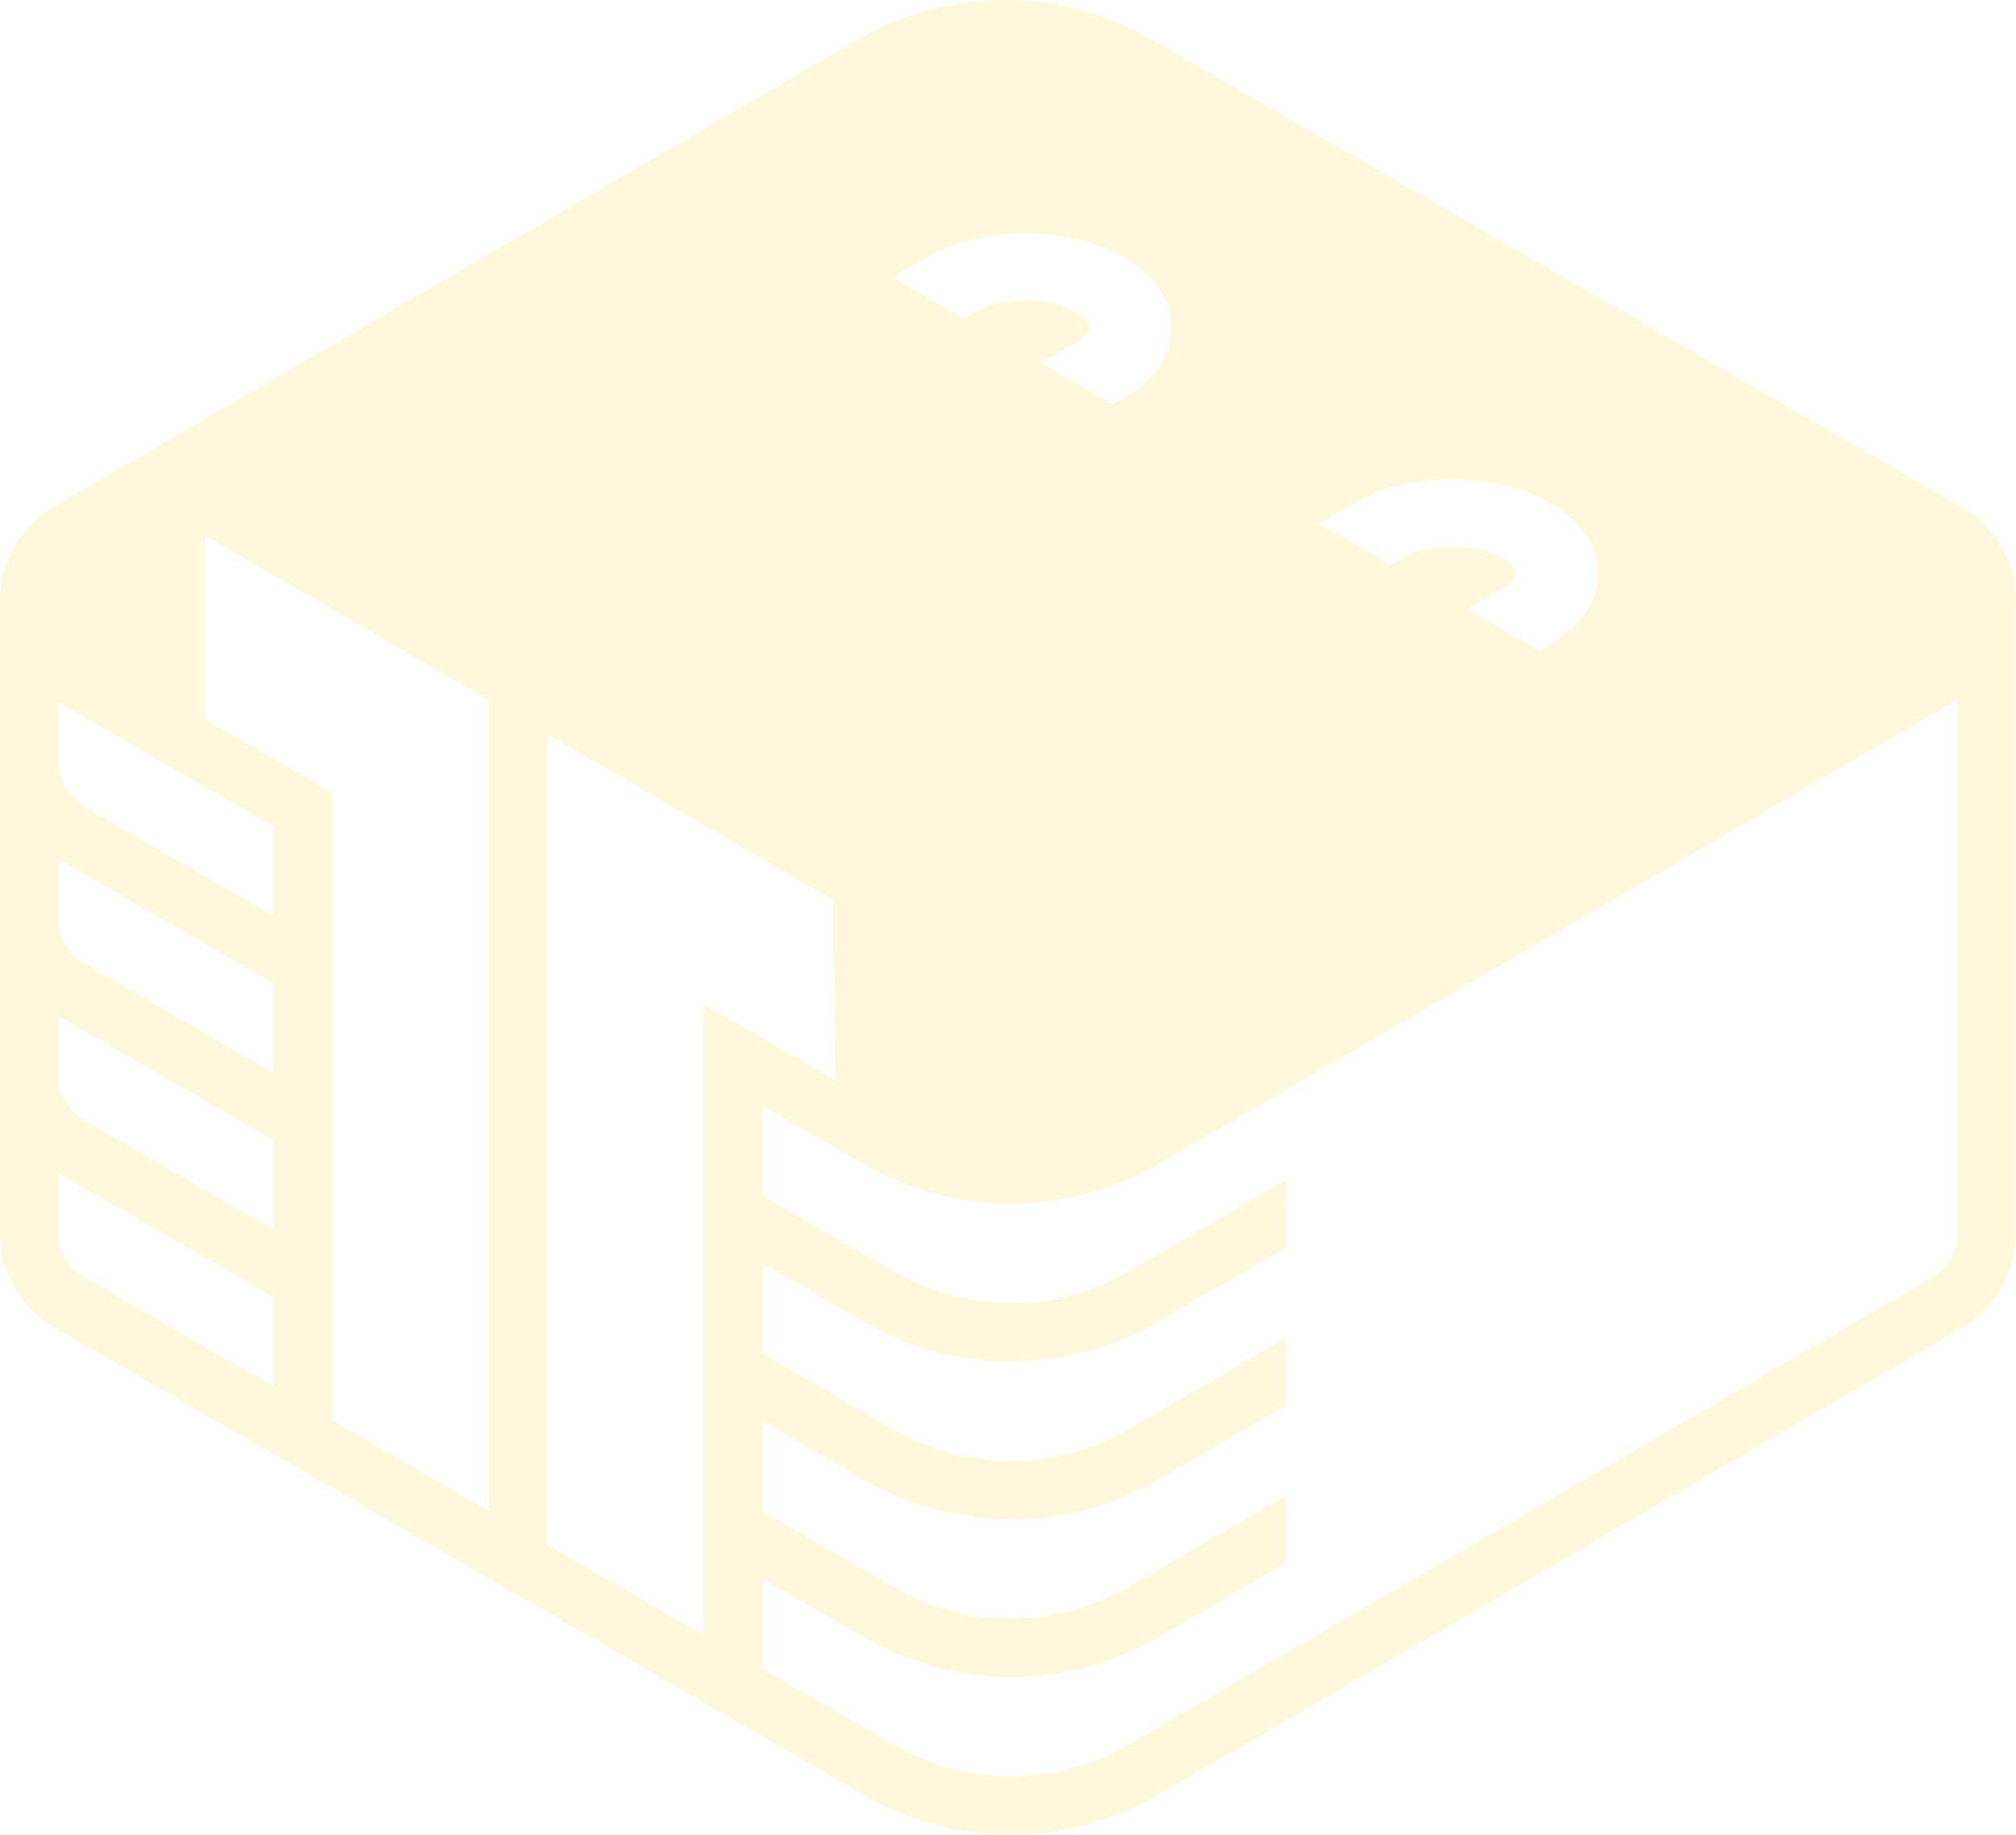
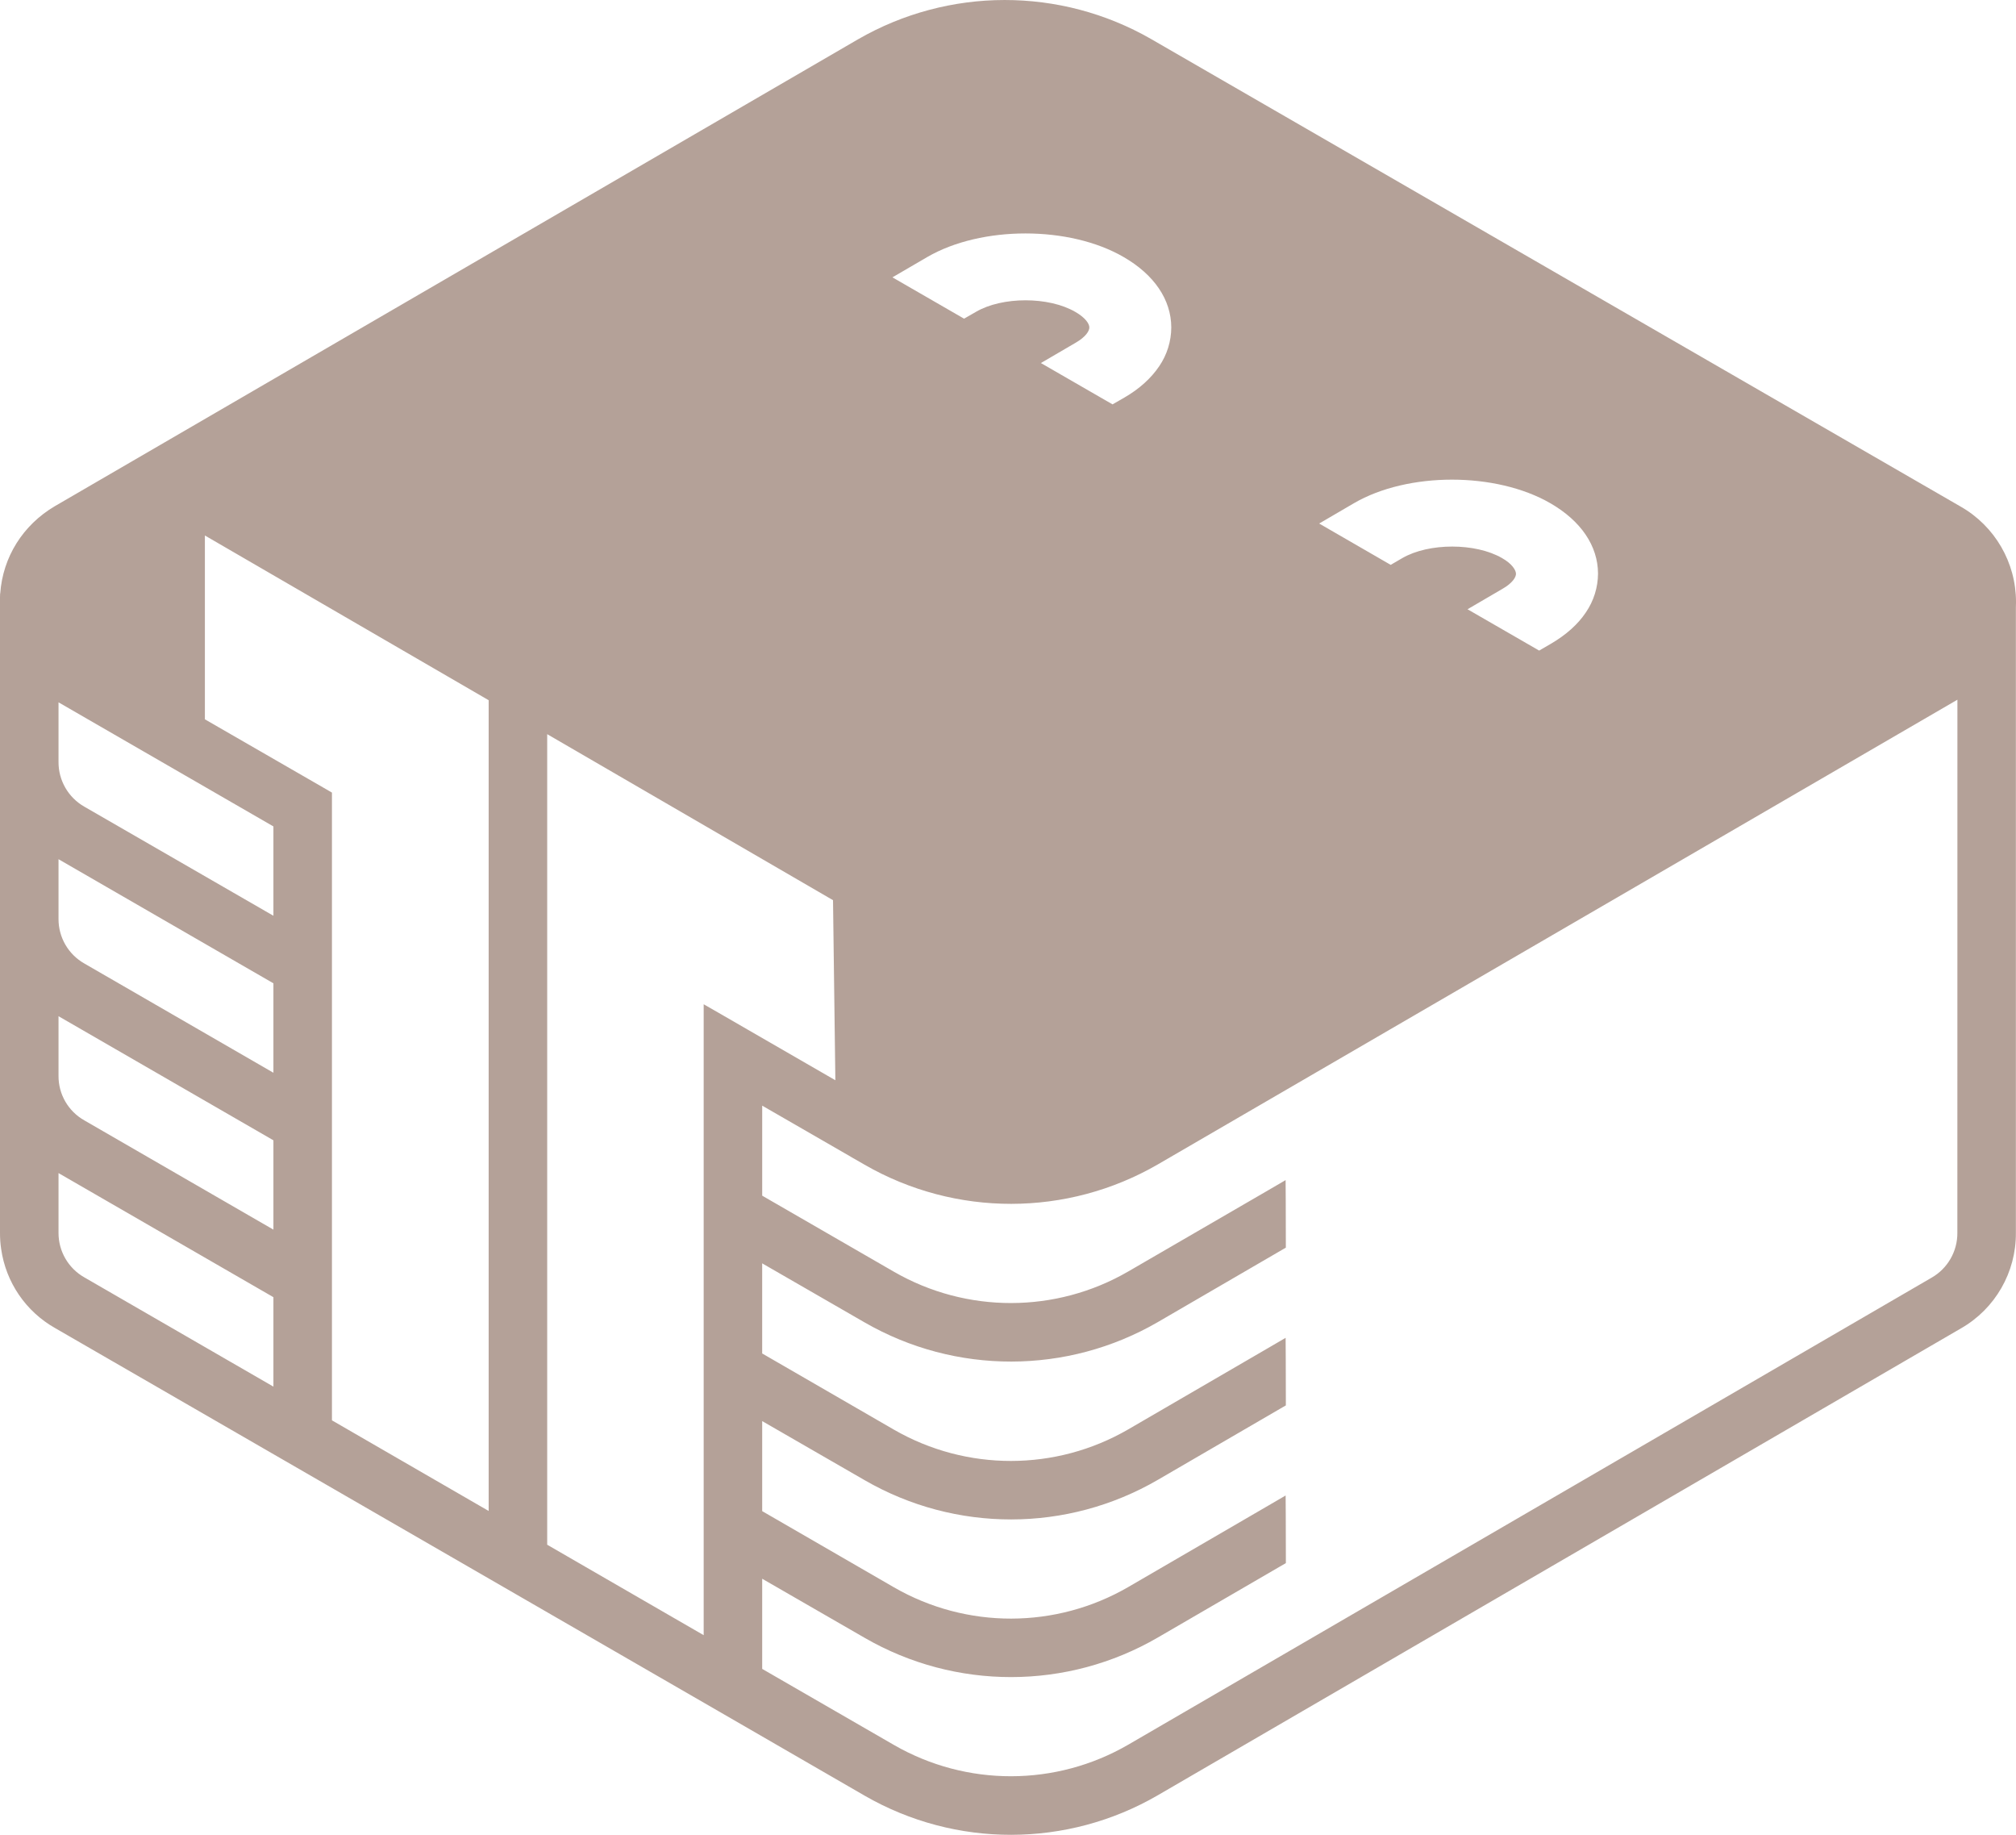
<svg xmlns="http://www.w3.org/2000/svg" viewBox="0 0 1574.31 1432.45">
  <defs>
-     <style>.cls-1{fill:#FFF8DC;}</style>
+     <style>.cls-1{fill:#b4a198;}</style>
  </defs>
  <g id="Layer_2" data-name="Layer 2">
    <g id="Layer_1-2" data-name="Layer 1">
      <path class="cls-1" d="M1531.08,395.5,898.85,30.44A229.44,229.44,0,0,0,670,30.71L42.77,395.22C17.82,409.94,2.19,435,.18,463.32H.09L0,466.24V962.56a82.75,82.75,0,0,0,.91,12.61,84.59,84.59,0,0,0,42.14,61.7l517.88,299,114.35,66.09a228.6,228.6,0,0,0,228.87-.37l109.13-63.43,518.07-301.08a85.24,85.24,0,0,0,42.87-74.67V474.28c0-1.55.09-3,.09-4.2A85.69,85.69,0,0,0,1531.08,395.5Zm-473.74-2.65c42.05-24.5,110.87-24.5,153.28,0,24,13.8,37.2,33.36,37.29,54.93a54.2,54.2,0,0,1-9.5,30.35c-6.21,9.32-15.45,17.54-27.33,24.49l-9.14,5.3L1146,475.66l27.24-15.91c8-4.57,10.69-9.23,10.6-11.88s-2.83-7.59-10.88-12.16c-20.74-12-57.12-12-77.87,0L1086,441l-55.85-32.27ZM724.18,200.63c42.23-24.5,111-24.5,153.19,0,24,13.8,37.2,33.36,37.29,54.93a54,54,0,0,1-9.41,30.34c-6.22,9.24-15.36,17.65-27.24,24.5l-9.23,5.3-55.94-32.26,27.24-15.91c7.86-4.57,10.6-9.14,10.6-11.88s-2.83-7.49-11-12.16c-20.74-12.06-57-12.06-77.6,0l-9.23,5.3-55.94-32.26ZM213.51,1082.57,65.9,997.29a39.8,39.8,0,0,1-20.2-34.83V915.85l167.81,96.89Zm0-122.57L65.9,874.72a39.59,39.59,0,0,1-20.2-34.83V793.37l167.81,96.89Zm0-122.48L65.9,752.24a39.8,39.8,0,0,1-20.2-34.83V670.8l167.81,96.89Zm0-122.57L65.81,629.76A39.94,39.94,0,0,1,45.7,594.85V548.32l167.81,96.89ZM381.6,1179.64l-122.38-70.75V618.79l-4.57-2.65L160,561.58V418.07L381.6,546.68ZM563.22,791.91l-13.71-7.86v492.57L427.31,1206V573.18l223.2,129.61,1.83,140.58-68.56-39.58Zm965.3,170.55a40,40,0,0,1-20.2,35.1L990.25,1298.65l-109.13,63.43a182.87,182.87,0,0,1-183,.27l-102.92-59.41v-70.38l80.07,46.16a228.28,228.28,0,0,0,228.87-.27L999.57,1223l4.57-2.65V1215l-.08-31.63-.1-15.81-13.71,8L881.12,1239a182.8,182.8,0,0,1-183,.27l-102.92-59.5v-70.29l80.07,46.16a228.24,228.24,0,0,0,228.87-.28l95.42-55.48,4.57-2.65V1092l-.08-31.62-.1-15.91-13.71,8-109.13,63.44a182.8,182.8,0,0,1-183,.27l-102.92-59.5V986.32l80.07,46.16a228.82,228.82,0,0,0,228.87-.28l95.42-55.48,4.57-2.65v-5.3l-.08-31.62-.1-15.82-13.71,8L881.12,992.63a182.8,182.8,0,0,1-183,.27L595.21,933.49V863.2l69.1,39.85,2.1,1.28h.1l8.68,5a229,229,0,0,0,229-.27l624.37-362.78Z" />
    </g>
  </g>
</svg>
